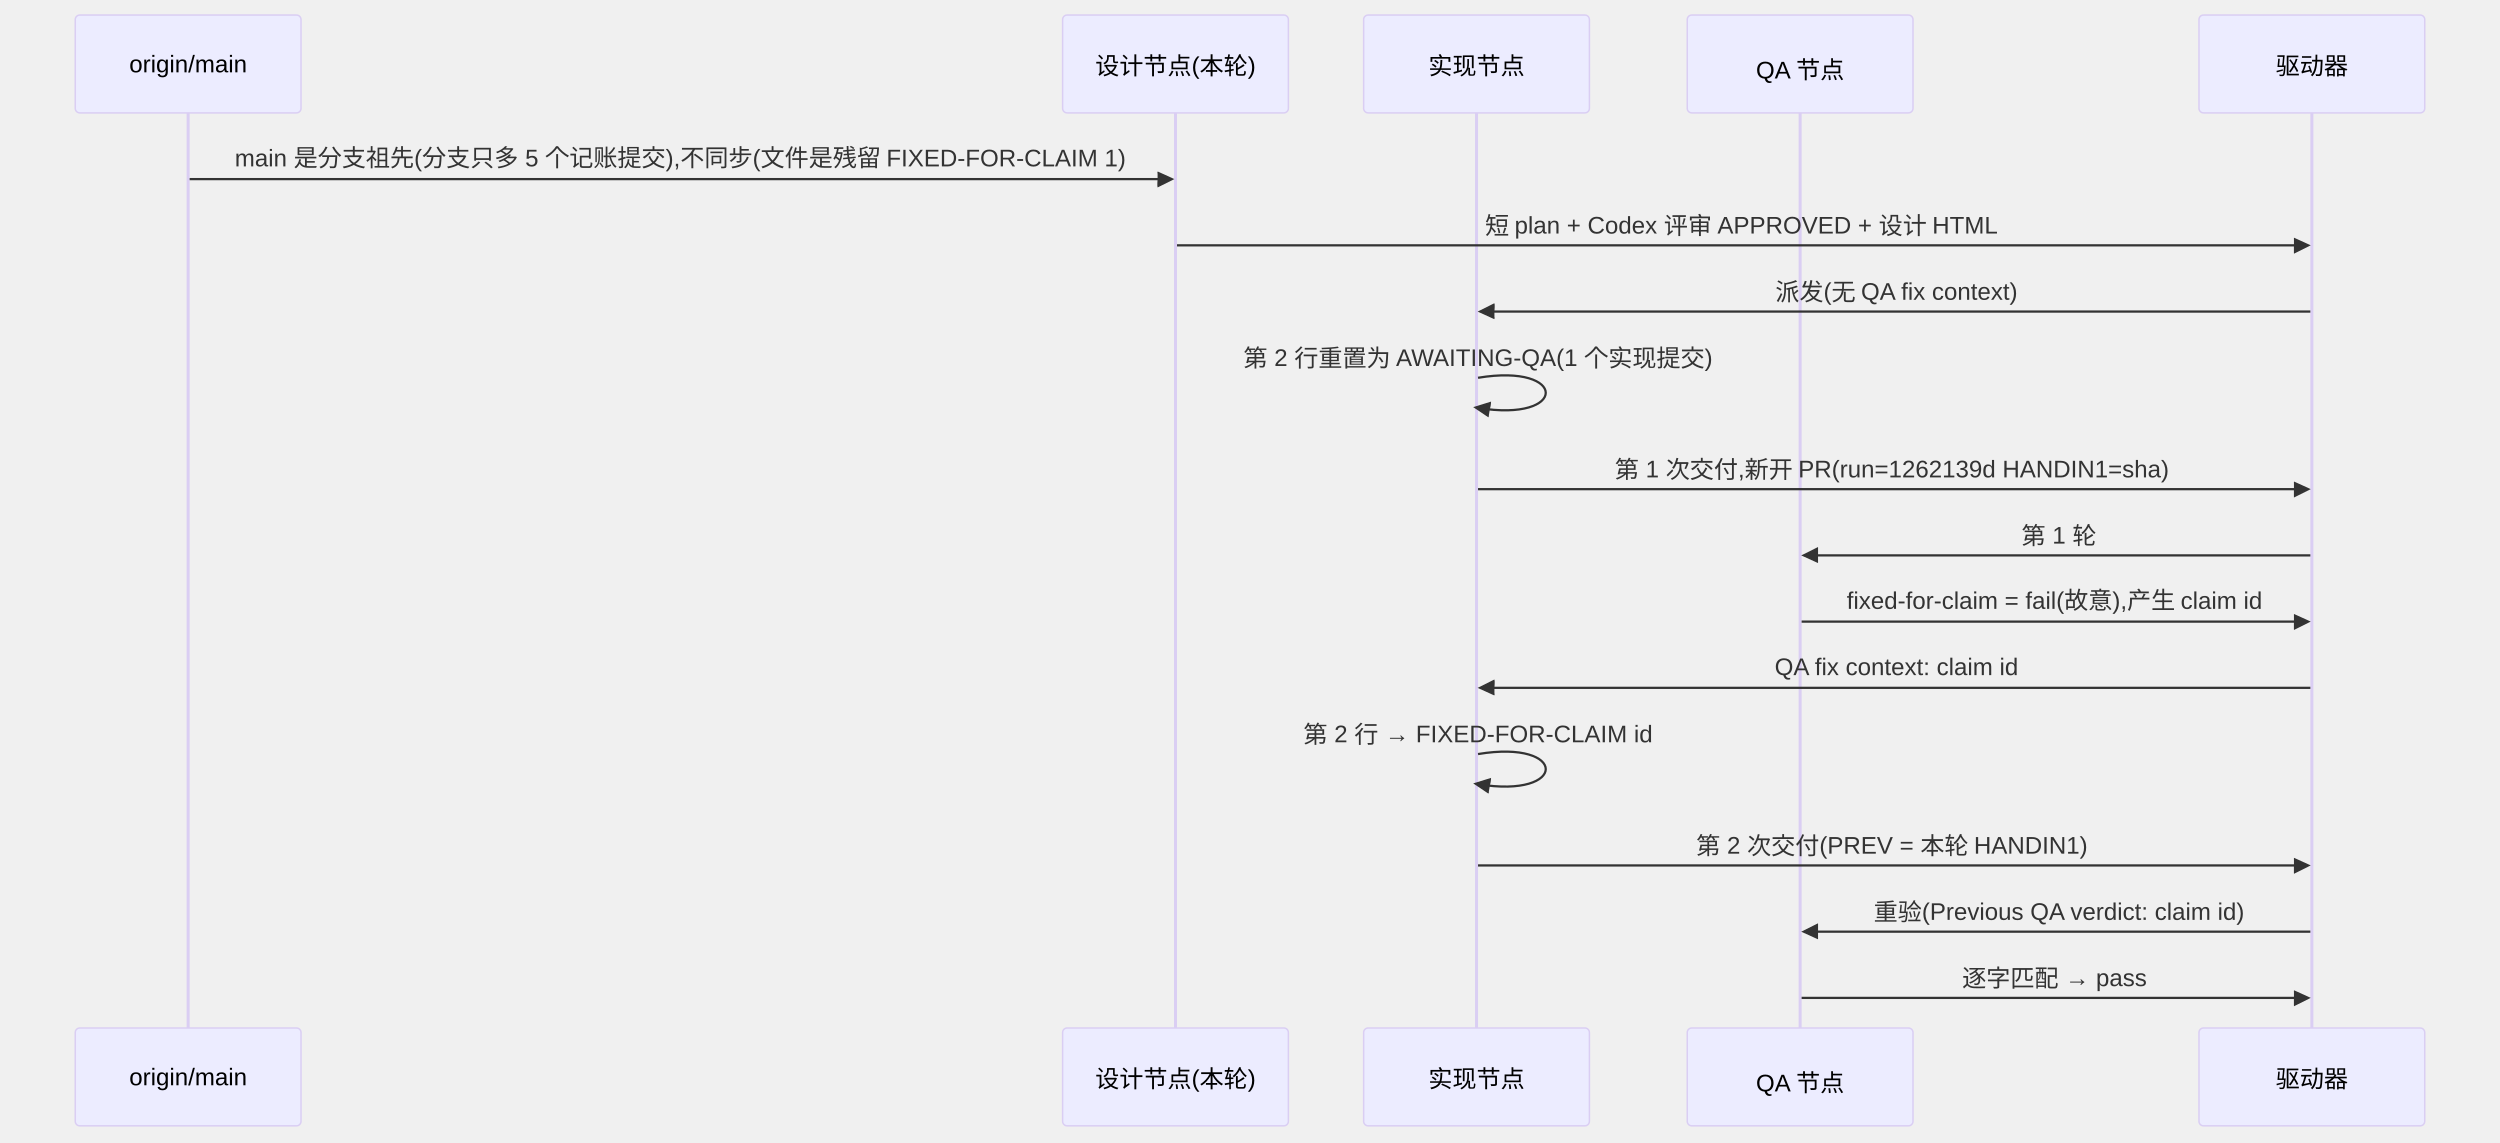
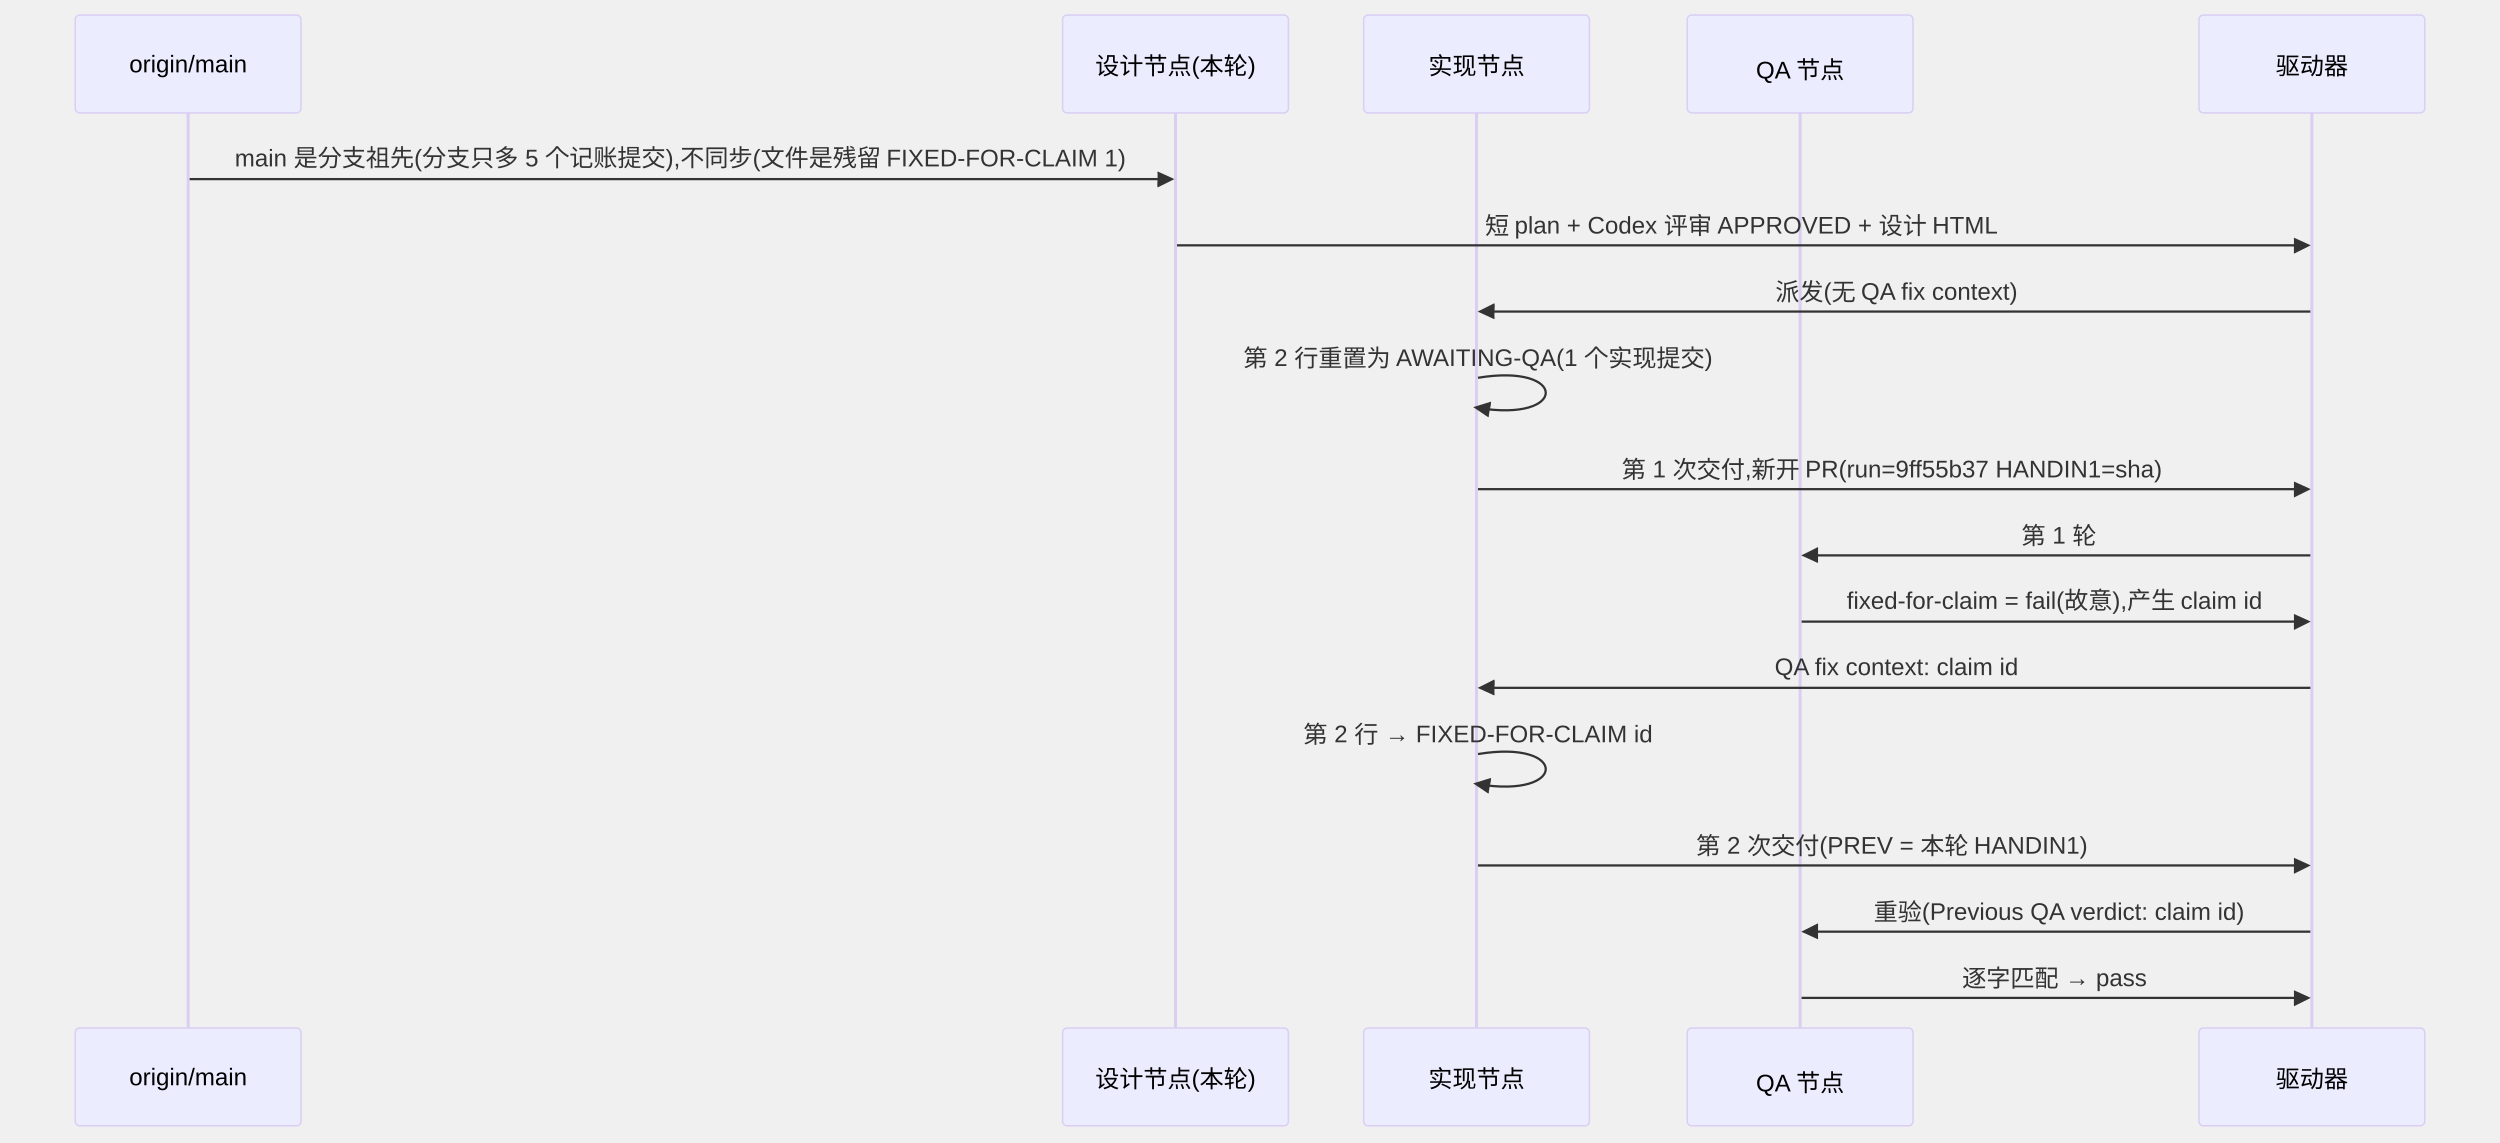
<svg xmlns="http://www.w3.org/2000/svg" id="FLY-3150-d1" width="100%" style="max-width: 1661px; background-color: white;" viewBox="-50 -10 1661 759" role="graphics-document document" aria-roledescription="sequence">
  <g>
    <rect x="1411" y="673" fill="#eaeaea" stroke="#666" width="150" height="65" name="D" rx="3" ry="3" class="actor actor-bottom" />
    <text x="1486" y="705.5" dominant-baseline="central" alignment-baseline="central" class="actor actor-box" style="text-anchor: middle; font-size: 16px; font-weight: 400;">
      <tspan x="1486" dy="0">驱动器</tspan>
    </text>
  </g>
  <g>
    <rect x="1071" y="673" fill="#eaeaea" stroke="#666" width="150" height="65" name="Q" rx="3" ry="3" class="actor actor-bottom" />
    <text x="1146" y="705.5" dominant-baseline="central" alignment-baseline="central" class="actor actor-box" style="text-anchor: middle; font-size: 16px; font-weight: 400;">
      <tspan x="1146" dy="0">QA 节点</tspan>
    </text>
  </g>
  <g>
    <rect x="856" y="673" fill="#eaeaea" stroke="#666" width="150" height="65" name="I" rx="3" ry="3" class="actor actor-bottom" />
    <text x="931" y="705.5" dominant-baseline="central" alignment-baseline="central" class="actor actor-box" style="text-anchor: middle; font-size: 16px; font-weight: 400;">
      <tspan x="931" dy="0">实现节点</tspan>
    </text>
  </g>
  <g>
    <rect x="656" y="673" fill="#eaeaea" stroke="#666" width="150" height="65" name="S" rx="3" ry="3" class="actor actor-bottom" />
    <text x="731" y="705.5" dominant-baseline="central" alignment-baseline="central" class="actor actor-box" style="text-anchor: middle; font-size: 16px; font-weight: 400;">
      <tspan x="731" dy="0">设计节点(本轮)</tspan>
    </text>
  </g>
  <g>
    <rect x="0" y="673" fill="#eaeaea" stroke="#666" width="150" height="65" name="M" rx="3" ry="3" class="actor actor-bottom" />
    <text x="75" y="705.5" dominant-baseline="central" alignment-baseline="central" class="actor actor-box" style="text-anchor: middle; font-size: 16px; font-weight: 400;">
      <tspan x="75" dy="0">origin/main</tspan>
    </text>
  </g>
  <g>
    <line id="actor4" x1="1486" y1="65" x2="1486" y2="673" class="actor-line 200" stroke-width="0.5px" stroke="#999" name="D" />
    <g id="root-4">
      <rect x="1411" y="0" fill="#eaeaea" stroke="#666" width="150" height="65" name="D" rx="3" ry="3" class="actor actor-top" />
      <text x="1486" y="32.5" dominant-baseline="central" alignment-baseline="central" class="actor actor-box" style="text-anchor: middle; font-size: 16px; font-weight: 400;">
        <tspan x="1486" dy="0">驱动器</tspan>
      </text>
    </g>
  </g>
  <g>
    <line id="actor3" x1="1146" y1="65" x2="1146" y2="673" class="actor-line 200" stroke-width="0.5px" stroke="#999" name="Q" />
    <g id="root-3">
      <rect x="1071" y="0" fill="#eaeaea" stroke="#666" width="150" height="65" name="Q" rx="3" ry="3" class="actor actor-top" />
      <text x="1146" y="32.5" dominant-baseline="central" alignment-baseline="central" class="actor actor-box" style="text-anchor: middle; font-size: 16px; font-weight: 400;">
        <tspan x="1146" dy="0">QA 节点</tspan>
      </text>
    </g>
  </g>
  <g>
    <line id="actor2" x1="931" y1="65" x2="931" y2="673" class="actor-line 200" stroke-width="0.5px" stroke="#999" name="I" />
    <g id="root-2">
      <rect x="856" y="0" fill="#eaeaea" stroke="#666" width="150" height="65" name="I" rx="3" ry="3" class="actor actor-top" />
      <text x="931" y="32.5" dominant-baseline="central" alignment-baseline="central" class="actor actor-box" style="text-anchor: middle; font-size: 16px; font-weight: 400;">
        <tspan x="931" dy="0">实现节点</tspan>
      </text>
    </g>
  </g>
  <g>
    <line id="actor1" x1="731" y1="65" x2="731" y2="673" class="actor-line 200" stroke-width="0.5px" stroke="#999" name="S" />
    <g id="root-1">
      <rect x="656" y="0" fill="#eaeaea" stroke="#666" width="150" height="65" name="S" rx="3" ry="3" class="actor actor-top" />
      <text x="731" y="32.5" dominant-baseline="central" alignment-baseline="central" class="actor actor-box" style="text-anchor: middle; font-size: 16px; font-weight: 400;">
        <tspan x="731" dy="0">设计节点(本轮)</tspan>
      </text>
    </g>
  </g>
  <g>
    <line id="actor0" x1="75" y1="65" x2="75" y2="673" class="actor-line 200" stroke-width="0.5px" stroke="#999" name="M" />
    <g id="root-0">
      <rect x="0" y="0" fill="#eaeaea" stroke="#666" width="150" height="65" name="M" rx="3" ry="3" class="actor actor-top" />
      <text x="75" y="32.5" dominant-baseline="central" alignment-baseline="central" class="actor actor-box" style="text-anchor: middle; font-size: 16px; font-weight: 400;">
        <tspan x="75" dy="0">origin/main</tspan>
      </text>
    </g>
  </g>
  <style>#FLY-3150-d1{font-family:"trebuchet ms",verdana,arial,sans-serif;font-size:16px;fill:#333;}@keyframes edge-animation-frame{from{stroke-dashoffset:0;}}@keyframes dash{to{stroke-dashoffset:0;}}#FLY-3150-d1 .edge-animation-slow{stroke-dasharray:9,5!important;stroke-dashoffset:900;animation:dash 50s linear infinite;stroke-linecap:round;}#FLY-3150-d1 .edge-animation-fast{stroke-dasharray:9,5!important;stroke-dashoffset:900;animation:dash 20s linear infinite;stroke-linecap:round;}#FLY-3150-d1 .error-icon{fill:#552222;}#FLY-3150-d1 .error-text{fill:#552222;stroke:#552222;}#FLY-3150-d1 .edge-thickness-normal{stroke-width:1px;}#FLY-3150-d1 .edge-thickness-thick{stroke-width:3.5px;}#FLY-3150-d1 .edge-pattern-solid{stroke-dasharray:0;}#FLY-3150-d1 .edge-thickness-invisible{stroke-width:0;fill:none;}#FLY-3150-d1 .edge-pattern-dashed{stroke-dasharray:3;}#FLY-3150-d1 .edge-pattern-dotted{stroke-dasharray:2;}#FLY-3150-d1 .marker{fill:#333333;stroke:#333333;}#FLY-3150-d1 .marker.cross{stroke:#333333;}#FLY-3150-d1 svg{font-family:"trebuchet ms",verdana,arial,sans-serif;font-size:16px;}#FLY-3150-d1 p{margin:0;}#FLY-3150-d1 .actor{stroke:hsl(259.626, 59.777%, 87.902%);fill:#ECECFF;}#FLY-3150-d1 text.actor&gt;tspan{fill:black;stroke:none;}#FLY-3150-d1 .actor-line{stroke:hsl(259.626, 59.777%, 87.902%);}#FLY-3150-d1 .innerArc{stroke-width:1.5;stroke-dasharray:none;}#FLY-3150-d1 .messageLine0{stroke-width:1.5;stroke-dasharray:none;stroke:#333;}#FLY-3150-d1 .messageLine1{stroke-width:1.5;stroke-dasharray:2,2;stroke:#333;}#FLY-3150-d1 #arrowhead path{fill:#333;stroke:#333;}#FLY-3150-d1 .sequenceNumber{fill:white;}#FLY-3150-d1 #sequencenumber{fill:#333;}#FLY-3150-d1 #crosshead path{fill:#333;stroke:#333;}#FLY-3150-d1 .messageText{fill:#333;stroke:none;}#FLY-3150-d1 .labelBox{stroke:hsl(259.626, 59.777%, 87.902%);fill:#ECECFF;}#FLY-3150-d1 .labelText,#FLY-3150-d1 .labelText&gt;tspan{fill:black;stroke:none;}#FLY-3150-d1 .loopText,#FLY-3150-d1 .loopText&gt;tspan{fill:black;stroke:none;}#FLY-3150-d1 .loopLine{stroke-width:2px;stroke-dasharray:2,2;stroke:hsl(259.626, 59.777%, 87.902%);fill:hsl(259.626, 59.777%, 87.902%);}#FLY-3150-d1 .note{stroke:#aaaa33;fill:#fff5ad;}#FLY-3150-d1 .noteText,#FLY-3150-d1 .noteText&gt;tspan{fill:black;stroke:none;}#FLY-3150-d1 .activation0{fill:#f4f4f4;stroke:#666;}#FLY-3150-d1 .activation1{fill:#f4f4f4;stroke:#666;}#FLY-3150-d1 .activation2{fill:#f4f4f4;stroke:#666;}#FLY-3150-d1 .actorPopupMenu{position:absolute;}#FLY-3150-d1 .actorPopupMenuPanel{position:absolute;fill:#ECECFF;box-shadow:0px 8px 16px 0px rgba(0,0,0,0.2);filter:drop-shadow(3px 5px 2px rgb(0 0 0 / 0.4));}#FLY-3150-d1 .actor-man line{stroke:hsl(259.626, 59.777%, 87.902%);fill:#ECECFF;}#FLY-3150-d1 .actor-man circle,#FLY-3150-d1 line{stroke:hsl(259.626, 59.777%, 87.902%);fill:#ECECFF;stroke-width:2px;}#FLY-3150-d1 :root{--mermaid-font-family:"trebuchet ms",verdana,arial,sans-serif;}</style>
  <g />
  <defs>
    <symbol id="computer" width="24" height="24">
      <path transform="scale(.5)" d="M2 2v13h20v-13h-20zm18 11h-16v-9h16v9zm-10.228 6l.466-1h3.524l.467 1h-4.457zm14.228 3h-24l2-6h2.104l-1.33 4h18.45l-1.297-4h2.073l2 6zm-5-10h-14v-7h14v7z" />
    </symbol>
  </defs>
  <defs>
    <symbol id="database" fill-rule="evenodd" clip-rule="evenodd">
      <path transform="scale(.5)" d="M12.258.001l.256.004.255.005.253.008.251.01.249.012.247.015.246.016.242.019.241.02.239.023.236.024.233.027.231.028.229.031.225.032.223.034.22.036.217.038.214.04.211.041.208.043.205.045.201.046.198.048.194.05.191.051.187.053.183.054.18.056.175.057.172.059.168.06.163.061.16.063.155.064.15.066.074.033.073.033.071.034.07.034.069.035.068.035.067.035.066.035.064.036.064.036.062.036.06.036.06.037.058.037.058.037.055.038.055.038.053.038.052.038.051.039.05.039.048.039.047.039.045.04.044.04.043.04.041.04.04.041.039.041.037.041.036.041.034.041.033.042.032.042.03.042.029.042.027.042.026.043.024.043.023.043.021.043.02.043.018.044.017.043.015.044.013.044.012.044.011.045.009.044.007.045.006.045.004.045.002.045.001.045v17l-.001.045-.002.045-.004.045-.006.045-.007.045-.009.044-.011.045-.012.044-.013.044-.015.044-.017.043-.018.044-.02.043-.021.043-.023.043-.024.043-.026.043-.027.042-.029.042-.03.042-.032.042-.033.042-.034.041-.036.041-.037.041-.039.041-.04.041-.041.04-.043.04-.044.04-.045.04-.047.039-.048.039-.05.039-.051.039-.052.038-.053.038-.055.038-.055.038-.058.037-.058.037-.06.037-.06.036-.062.036-.064.036-.064.036-.066.035-.067.035-.068.035-.069.035-.07.034-.071.034-.073.033-.074.033-.15.066-.155.064-.16.063-.163.061-.168.06-.172.059-.175.057-.18.056-.183.054-.187.053-.191.051-.194.05-.198.048-.201.046-.205.045-.208.043-.211.041-.214.04-.217.038-.22.036-.223.034-.225.032-.229.031-.231.028-.233.027-.236.024-.239.023-.241.02-.242.019-.246.016-.247.015-.249.012-.251.01-.253.008-.255.005-.256.004-.258.001-.258-.001-.256-.004-.255-.005-.253-.008-.251-.01-.249-.012-.247-.015-.245-.016-.243-.019-.241-.02-.238-.023-.236-.024-.234-.027-.231-.028-.228-.031-.226-.032-.223-.034-.22-.036-.217-.038-.214-.04-.211-.041-.208-.043-.204-.045-.201-.046-.198-.048-.195-.05-.19-.051-.187-.053-.184-.054-.179-.056-.176-.057-.172-.059-.167-.06-.164-.061-.159-.063-.155-.064-.151-.066-.074-.033-.072-.033-.072-.034-.07-.034-.069-.035-.068-.035-.067-.035-.066-.035-.064-.036-.063-.036-.062-.036-.061-.036-.06-.037-.058-.037-.057-.037-.056-.038-.055-.038-.053-.038-.052-.038-.051-.039-.049-.039-.049-.039-.046-.039-.046-.04-.044-.04-.043-.04-.041-.04-.04-.041-.039-.041-.037-.041-.036-.041-.034-.041-.033-.042-.032-.042-.03-.042-.029-.042-.027-.042-.026-.043-.024-.043-.023-.043-.021-.043-.02-.043-.018-.044-.017-.043-.015-.044-.013-.044-.012-.044-.011-.045-.009-.044-.007-.045-.006-.045-.004-.045-.002-.045-.001-.045v-17l.001-.045.002-.045.004-.045.006-.045.007-.045.009-.044.011-.045.012-.044.013-.044.015-.044.017-.043.018-.044.02-.043.021-.043.023-.043.024-.043.026-.043.027-.042.029-.042.03-.042.032-.042.033-.042.034-.041.036-.041.037-.041.039-.041.04-.041.041-.04.043-.04.044-.04.046-.04.046-.039.049-.039.049-.039.051-.039.052-.038.053-.038.055-.038.056-.038.057-.037.058-.037.06-.037.061-.036.062-.036.063-.036.064-.036.066-.035.067-.035.068-.035.069-.035.07-.034.072-.034.072-.033.074-.033.151-.066.155-.064.159-.063.164-.061.167-.06.172-.059.176-.057.179-.056.184-.054.187-.053.19-.051.195-.05.198-.048.201-.046.204-.045.208-.043.211-.041.214-.04.217-.038.22-.036.223-.034.226-.032.228-.031.231-.028.234-.027.236-.024.238-.023.241-.02.243-.019.245-.016.247-.015.249-.012.251-.01.253-.008.255-.005.256-.004.258-.001.258.001zm-9.258 20.499v.01l.001.021.003.021.004.022.005.021.006.022.007.022.009.023.01.022.011.023.012.023.013.023.015.023.016.024.017.023.018.024.019.024.021.024.022.025.023.024.024.025.052.049.056.05.061.051.066.051.07.051.075.051.079.052.084.052.088.052.092.052.097.052.102.051.105.052.11.052.114.051.119.051.123.051.127.05.131.05.135.05.139.048.144.049.147.047.152.047.155.047.16.045.163.045.167.043.171.043.176.041.178.041.183.039.187.039.19.037.194.035.197.035.202.033.204.031.209.03.212.029.216.027.219.025.222.024.226.021.23.02.233.018.236.016.24.015.243.012.246.01.249.008.253.005.256.004.259.001.26-.001.257-.004.254-.005.25-.008.247-.011.244-.012.241-.014.237-.016.233-.018.231-.021.226-.021.224-.024.22-.026.216-.027.212-.028.21-.031.205-.031.202-.034.198-.034.194-.036.191-.037.187-.039.183-.04.179-.04.175-.042.172-.043.168-.044.163-.045.16-.046.155-.046.152-.047.148-.048.143-.049.139-.049.136-.05.131-.05.126-.05.123-.051.118-.052.114-.051.11-.052.106-.052.101-.052.096-.052.092-.052.088-.053.083-.051.079-.052.074-.052.07-.051.065-.051.06-.051.056-.05.051-.05.023-.024.023-.025.021-.024.02-.024.019-.024.018-.024.017-.024.015-.023.014-.024.013-.023.012-.023.01-.023.01-.022.008-.022.006-.022.006-.022.004-.022.004-.021.001-.021.001-.021v-4.127l-.077.055-.08.053-.083.054-.085.053-.087.052-.09.052-.093.051-.095.05-.097.05-.1.049-.102.049-.105.048-.106.047-.109.047-.111.046-.114.045-.115.045-.118.044-.12.043-.122.042-.124.042-.126.041-.128.04-.13.04-.132.038-.134.038-.135.037-.138.037-.139.035-.142.035-.143.034-.144.033-.147.032-.148.031-.15.03-.151.03-.153.029-.154.027-.156.027-.158.026-.159.025-.161.024-.162.023-.163.022-.165.021-.166.02-.167.019-.169.018-.169.017-.171.016-.173.015-.173.014-.175.013-.175.012-.177.011-.178.01-.179.008-.179.008-.181.006-.182.005-.182.004-.184.003-.184.002h-.37l-.184-.002-.184-.003-.182-.004-.182-.005-.181-.006-.179-.008-.179-.008-.178-.01-.176-.011-.176-.012-.175-.013-.173-.014-.172-.015-.171-.016-.17-.017-.169-.018-.167-.019-.166-.02-.165-.021-.163-.022-.162-.023-.161-.024-.159-.025-.157-.026-.156-.027-.155-.027-.153-.029-.151-.03-.15-.03-.148-.031-.146-.032-.145-.033-.143-.034-.141-.035-.14-.035-.137-.037-.136-.037-.134-.038-.132-.038-.13-.04-.128-.04-.126-.041-.124-.042-.122-.042-.12-.044-.117-.043-.116-.045-.113-.045-.112-.046-.109-.047-.106-.047-.105-.048-.102-.049-.1-.049-.097-.05-.095-.05-.093-.052-.09-.051-.087-.052-.085-.053-.083-.054-.08-.054-.077-.054v4.127zm0-5.654v.011l.001.021.003.021.004.021.005.022.006.022.007.022.009.022.01.022.011.023.012.023.013.023.015.024.016.023.017.024.018.024.019.024.021.024.022.024.023.025.024.024.052.05.056.05.061.05.066.051.07.051.075.052.079.051.084.052.088.052.092.052.097.052.102.052.105.052.11.051.114.051.119.052.123.05.127.051.131.05.135.049.139.049.144.048.147.048.152.047.155.046.16.045.163.045.167.044.171.042.176.042.178.04.183.04.187.038.19.037.194.036.197.034.202.033.204.032.209.03.212.028.216.027.219.025.222.024.226.022.23.02.233.018.236.016.24.014.243.012.246.01.249.008.253.006.256.003.259.001.26-.001.257-.003.254-.006.25-.008.247-.01.244-.012.241-.015.237-.016.233-.018.231-.02.226-.022.224-.024.22-.025.216-.027.212-.029.21-.03.205-.032.202-.033.198-.035.194-.036.191-.037.187-.039.183-.039.179-.041.175-.042.172-.043.168-.044.163-.045.16-.045.155-.047.152-.047.148-.048.143-.048.139-.05.136-.049.131-.05.126-.051.123-.051.118-.051.114-.052.11-.052.106-.052.101-.052.096-.052.092-.052.088-.052.083-.052.079-.052.074-.051.07-.052.065-.051.06-.05.056-.051.051-.049.023-.025.023-.024.021-.025.02-.024.019-.024.018-.024.017-.024.015-.023.014-.023.013-.024.012-.022.01-.023.01-.023.008-.022.006-.022.006-.022.004-.021.004-.022.001-.021.001-.021v-4.139l-.077.054-.08.054-.083.054-.085.052-.087.053-.09.051-.093.051-.095.051-.097.05-.1.049-.102.049-.105.048-.106.047-.109.047-.111.046-.114.045-.115.044-.118.044-.12.044-.122.042-.124.042-.126.041-.128.04-.13.039-.132.039-.134.038-.135.037-.138.036-.139.036-.142.035-.143.033-.144.033-.147.033-.148.031-.15.03-.151.03-.153.028-.154.028-.156.027-.158.026-.159.025-.161.024-.162.023-.163.022-.165.021-.166.02-.167.019-.169.018-.169.017-.171.016-.173.015-.173.014-.175.013-.175.012-.177.011-.178.009-.179.009-.179.007-.181.007-.182.005-.182.004-.184.003-.184.002h-.37l-.184-.002-.184-.003-.182-.004-.182-.005-.181-.007-.179-.007-.179-.009-.178-.009-.176-.011-.176-.012-.175-.013-.173-.014-.172-.015-.171-.016-.17-.017-.169-.018-.167-.019-.166-.02-.165-.021-.163-.022-.162-.023-.161-.024-.159-.025-.157-.026-.156-.027-.155-.028-.153-.028-.151-.03-.15-.03-.148-.031-.146-.033-.145-.033-.143-.033-.141-.035-.14-.036-.137-.036-.136-.037-.134-.038-.132-.039-.13-.039-.128-.04-.126-.041-.124-.042-.122-.043-.12-.043-.117-.044-.116-.044-.113-.046-.112-.046-.109-.046-.106-.047-.105-.048-.102-.049-.1-.049-.097-.05-.095-.051-.093-.051-.09-.051-.087-.053-.085-.052-.083-.054-.08-.054-.077-.054v4.139zm0-5.666v.011l.001.02.003.022.004.021.005.022.006.021.007.022.009.023.01.022.011.023.012.023.013.023.015.023.016.024.017.024.018.023.019.024.021.025.022.024.023.024.024.025.052.05.056.05.061.05.066.051.07.051.075.052.079.051.084.052.088.052.092.052.097.052.102.052.105.051.11.052.114.051.119.051.123.051.127.05.131.05.135.05.139.049.144.048.147.048.152.047.155.046.16.045.163.045.167.043.171.043.176.042.178.04.183.04.187.038.19.037.194.036.197.034.202.033.204.032.209.03.212.028.216.027.219.025.222.024.226.021.23.02.233.018.236.017.24.014.243.012.246.01.249.008.253.006.256.003.259.001.26-.001.257-.003.254-.006.25-.008.247-.01.244-.013.241-.014.237-.016.233-.018.231-.02.226-.022.224-.024.22-.025.216-.027.212-.029.21-.03.205-.032.202-.033.198-.035.194-.036.191-.037.187-.039.183-.039.179-.041.175-.042.172-.043.168-.044.163-.045.16-.045.155-.047.152-.047.148-.048.143-.049.139-.049.136-.049.131-.051.126-.05.123-.051.118-.052.114-.051.11-.052.106-.052.101-.052.096-.052.092-.052.088-.052.083-.052.079-.052.074-.052.07-.051.065-.051.06-.051.056-.05.051-.049.023-.025.023-.025.021-.024.02-.024.019-.024.018-.024.017-.024.015-.023.014-.024.013-.023.012-.023.01-.022.01-.023.008-.022.006-.022.006-.022.004-.022.004-.021.001-.021.001-.021v-4.153l-.077.054-.08.054-.083.053-.085.053-.087.053-.09.051-.093.051-.095.051-.097.05-.1.049-.102.048-.105.048-.106.048-.109.046-.111.046-.114.046-.115.044-.118.044-.12.043-.122.043-.124.042-.126.041-.128.04-.13.039-.132.039-.134.038-.135.037-.138.036-.139.036-.142.034-.143.034-.144.033-.147.032-.148.032-.15.03-.151.03-.153.028-.154.028-.156.027-.158.026-.159.024-.161.024-.162.023-.163.023-.165.021-.166.02-.167.019-.169.018-.169.017-.171.016-.173.015-.173.014-.175.013-.175.012-.177.01-.178.01-.179.009-.179.007-.181.006-.182.006-.182.004-.184.003-.184.001-.185.001-.185-.001-.184-.001-.184-.003-.182-.004-.182-.006-.181-.006-.179-.007-.179-.009-.178-.01-.176-.01-.176-.012-.175-.013-.173-.014-.172-.015-.171-.016-.17-.017-.169-.018-.167-.019-.166-.02-.165-.021-.163-.023-.162-.023-.161-.024-.159-.024-.157-.026-.156-.027-.155-.028-.153-.028-.151-.03-.15-.03-.148-.032-.146-.032-.145-.033-.143-.034-.141-.034-.14-.036-.137-.036-.136-.037-.134-.038-.132-.039-.13-.039-.128-.041-.126-.041-.124-.041-.122-.043-.12-.043-.117-.044-.116-.044-.113-.046-.112-.046-.109-.046-.106-.048-.105-.048-.102-.048-.1-.05-.097-.049-.095-.051-.093-.051-.09-.052-.087-.052-.085-.053-.083-.053-.08-.054-.077-.054v4.153zm8.74-8.179l-.257.004-.254.005-.25.008-.247.011-.244.012-.241.014-.237.016-.233.018-.231.021-.226.022-.224.023-.22.026-.216.027-.212.028-.21.031-.205.032-.202.033-.198.034-.194.036-.191.038-.187.038-.183.04-.179.041-.175.042-.172.043-.168.043-.163.045-.16.046-.155.046-.152.048-.148.048-.143.048-.139.049-.136.05-.131.05-.126.051-.123.051-.118.051-.114.052-.11.052-.106.052-.101.052-.096.052-.092.052-.088.052-.083.052-.079.052-.074.051-.07.052-.065.051-.06.05-.056.05-.051.05-.023.025-.023.024-.021.024-.02.025-.019.024-.018.024-.017.023-.015.024-.014.023-.013.023-.012.023-.01.023-.01.022-.008.022-.006.023-.006.021-.004.022-.004.021-.001.021-.001.021.001.021.001.021.004.021.004.022.006.021.006.023.008.022.01.022.01.023.012.023.013.023.014.023.015.024.017.023.018.024.019.024.02.025.021.024.023.024.023.025.051.05.056.05.06.05.065.051.07.052.074.051.079.052.083.052.088.052.092.052.096.052.101.052.106.052.11.052.114.052.118.051.123.051.126.051.131.05.136.05.139.049.143.048.148.048.152.048.155.046.16.046.163.045.168.043.172.043.175.042.179.041.183.04.187.038.191.038.194.036.198.034.202.033.205.032.21.031.212.028.216.027.22.026.224.023.226.022.231.021.233.018.237.016.241.014.244.012.247.011.25.008.254.005.257.004.26.001.26-.001.257-.004.254-.005.25-.008.247-.011.244-.012.241-.014.237-.016.233-.018.231-.021.226-.022.224-.023.22-.026.216-.027.212-.028.21-.031.205-.032.202-.033.198-.034.194-.036.191-.038.187-.038.183-.04.179-.041.175-.042.172-.043.168-.043.163-.045.16-.046.155-.046.152-.048.148-.048.143-.048.139-.049.136-.05.131-.05.126-.051.123-.051.118-.051.114-.052.11-.052.106-.052.101-.052.096-.052.092-.052.088-.052.083-.052.079-.052.074-.051.07-.052.065-.051.06-.05.056-.05.051-.05.023-.025.023-.024.021-.024.02-.025.019-.024.018-.024.017-.023.015-.024.014-.023.013-.023.012-.023.01-.023.01-.022.008-.022.006-.023.006-.021.004-.022.004-.021.001-.021.001-.021-.001-.021-.001-.021-.004-.021-.004-.022-.006-.021-.006-.023-.008-.022-.01-.022-.01-.023-.012-.023-.013-.023-.014-.023-.015-.024-.017-.023-.018-.024-.019-.024-.02-.025-.021-.024-.023-.024-.023-.025-.051-.05-.056-.05-.06-.05-.065-.051-.07-.052-.074-.051-.079-.052-.083-.052-.088-.052-.092-.052-.096-.052-.101-.052-.106-.052-.11-.052-.114-.052-.118-.051-.123-.051-.126-.051-.131-.05-.136-.05-.139-.049-.143-.048-.148-.048-.152-.048-.155-.046-.16-.046-.163-.045-.168-.043-.172-.043-.175-.042-.179-.041-.183-.04-.187-.038-.191-.038-.194-.036-.198-.034-.202-.033-.205-.032-.21-.031-.212-.028-.216-.027-.22-.026-.224-.023-.226-.022-.231-.021-.233-.018-.237-.016-.241-.014-.244-.012-.247-.011-.25-.008-.254-.005-.257-.004-.26-.001-.26.001z" />
    </symbol>
  </defs>
  <defs>
    <symbol id="clock" width="24" height="24">
      <path transform="scale(.5)" d="M12 2c5.514 0 10 4.486 10 10s-4.486 10-10 10-10-4.486-10-10 4.486-10 10-10zm0-2c-6.627 0-12 5.373-12 12s5.373 12 12 12 12-5.373 12-12-5.373-12-12-12zm5.848 12.459c.202.038.202.333.001.372-1.907.361-6.045 1.111-6.547 1.111-.719 0-1.301-.582-1.301-1.301 0-.512.77-5.447 1.125-7.445.034-.192.312-.181.343.014l.985 6.238 5.394 1.011z" />
    </symbol>
  </defs>
  <defs>
    <marker id="arrowhead" refX="7.9" refY="5" markerUnits="userSpaceOnUse" markerWidth="12" markerHeight="12" orient="auto-start-reverse">
      <path d="M -1 0 L 10 5 L 0 10 z" />
    </marker>
  </defs>
  <defs>
    <marker id="crosshead" markerWidth="15" markerHeight="8" orient="auto" refX="4" refY="4.5">
      <path fill="none" stroke="#000000" stroke-width="1pt" d="M 1,2 L 6,7 M 6,2 L 1,7" style="stroke-dasharray: 0, 0;" />
    </marker>
  </defs>
  <defs>
    <marker id="filled-head" refX="15.5" refY="7" markerWidth="20" markerHeight="28" orient="auto">
      <path d="M 18,7 L9,13 L14,7 L9,1 Z" />
    </marker>
  </defs>
  <defs>
    <marker id="sequencenumber" refX="15" refY="15" markerWidth="60" markerHeight="40" orient="auto">
      <circle cx="15" cy="15" r="6" />
    </marker>
  </defs>
  <text x="402" y="80" text-anchor="middle" dominant-baseline="middle" alignment-baseline="middle" class="messageText" dy="1em" style="font-size: 16px; font-weight: 400;">main 是分支祖先(分支只多 5 个记账提交),不同步(文件是残留 FIXED-FOR-CLAIM 1)</text>
  <line x1="76" y1="109" x2="727" y2="109" class="messageLine0" stroke-width="2" stroke="none" marker-end="url(#arrowhead)" style="fill: none;" />
  <text x="1107" y="124" text-anchor="middle" dominant-baseline="middle" alignment-baseline="middle" class="messageText" dy="1em" style="font-size: 16px; font-weight: 400;">短 plan + Codex 评审 APPROVED + 设计 HTML</text>
  <line x1="732" y1="153" x2="1482" y2="153" class="messageLine0" stroke-width="2" stroke="none" marker-end="url(#arrowhead)" style="fill: none;" />
  <text x="1210" y="168" text-anchor="middle" dominant-baseline="middle" alignment-baseline="middle" class="messageText" dy="1em" style="font-size: 16px; font-weight: 400;">派发(无 QA fix context)</text>
  <line x1="1485" y1="197" x2="935" y2="197" class="messageLine0" stroke-width="2" stroke="none" marker-end="url(#arrowhead)" style="fill: none;" />
  <text x="932" y="212" text-anchor="middle" dominant-baseline="middle" alignment-baseline="middle" class="messageText" dy="1em" style="font-size: 16px; font-weight: 400;">第 2 行重置为 AWAITING-QA(1 个实现提交)</text>
  <path d="M 932,241 C 992,231 992,271 932,261" class="messageLine0" stroke-width="2" stroke="none" marker-end="url(#arrowhead)" style="fill: none;" />
-   <text x="1207" y="286" text-anchor="middle" dominant-baseline="middle" alignment-baseline="middle" class="messageText" dy="1em" style="font-size: 16px; font-weight: 400;">第 1 次交付,新开 PR(run=1262139d HANDIN1=sha)</text>
+   <text x="1207" y="286" text-anchor="middle" dominant-baseline="middle" alignment-baseline="middle" class="messageText" dy="1em" style="font-size: 16px; font-weight: 400;">第 1 次交付,新开 PR(run=9ff55b37 HANDIN1=sha)</text>
  <line x1="932" y1="315" x2="1482" y2="315" class="messageLine0" stroke-width="2" stroke="none" marker-end="url(#arrowhead)" style="fill: none;" />
  <text x="1318" y="330" text-anchor="middle" dominant-baseline="middle" alignment-baseline="middle" class="messageText" dy="1em" style="font-size: 16px; font-weight: 400;">第 1 轮</text>
  <line x1="1485" y1="359" x2="1150" y2="359" class="messageLine0" stroke-width="2" stroke="none" marker-end="url(#arrowhead)" style="fill: none;" />
  <text x="1315" y="374" text-anchor="middle" dominant-baseline="middle" alignment-baseline="middle" class="messageText" dy="1em" style="font-size: 16px; font-weight: 400;">fixed-for-claim = fail(故意),产生 claim id</text>
  <line x1="1147" y1="403" x2="1482" y2="403" class="messageLine0" stroke-width="2" stroke="none" marker-end="url(#arrowhead)" style="fill: none;" />
  <text x="1210" y="418" text-anchor="middle" dominant-baseline="middle" alignment-baseline="middle" class="messageText" dy="1em" style="font-size: 16px; font-weight: 400;">QA fix context: claim id</text>
  <line x1="1485" y1="447" x2="935" y2="447" class="messageLine0" stroke-width="2" stroke="none" marker-end="url(#arrowhead)" style="fill: none;" />
  <text x="932" y="462" text-anchor="middle" dominant-baseline="middle" alignment-baseline="middle" class="messageText" dy="1em" style="font-size: 16px; font-weight: 400;">第 2 行 → FIXED-FOR-CLAIM id</text>
  <path d="M 932,491 C 992,481 992,521 932,511" class="messageLine0" stroke-width="2" stroke="none" marker-end="url(#arrowhead)" style="fill: none;" />
  <text x="1207" y="536" text-anchor="middle" dominant-baseline="middle" alignment-baseline="middle" class="messageText" dy="1em" style="font-size: 16px; font-weight: 400;">第 2 次交付(PREV = 本轮 HANDIN1)</text>
  <line x1="932" y1="565" x2="1482" y2="565" class="messageLine0" stroke-width="2" stroke="none" marker-end="url(#arrowhead)" style="fill: none;" />
  <text x="1318" y="580" text-anchor="middle" dominant-baseline="middle" alignment-baseline="middle" class="messageText" dy="1em" style="font-size: 16px; font-weight: 400;">重验(Previous QA verdict: claim id)</text>
  <line x1="1485" y1="609" x2="1150" y2="609" class="messageLine0" stroke-width="2" stroke="none" marker-end="url(#arrowhead)" style="fill: none;" />
  <text x="1315" y="624" text-anchor="middle" dominant-baseline="middle" alignment-baseline="middle" class="messageText" dy="1em" style="font-size: 16px; font-weight: 400;">逐字匹配 → pass</text>
  <line x1="1147" y1="653" x2="1482" y2="653" class="messageLine0" stroke-width="2" stroke="none" marker-end="url(#arrowhead)" style="fill: none;" />
</svg>
